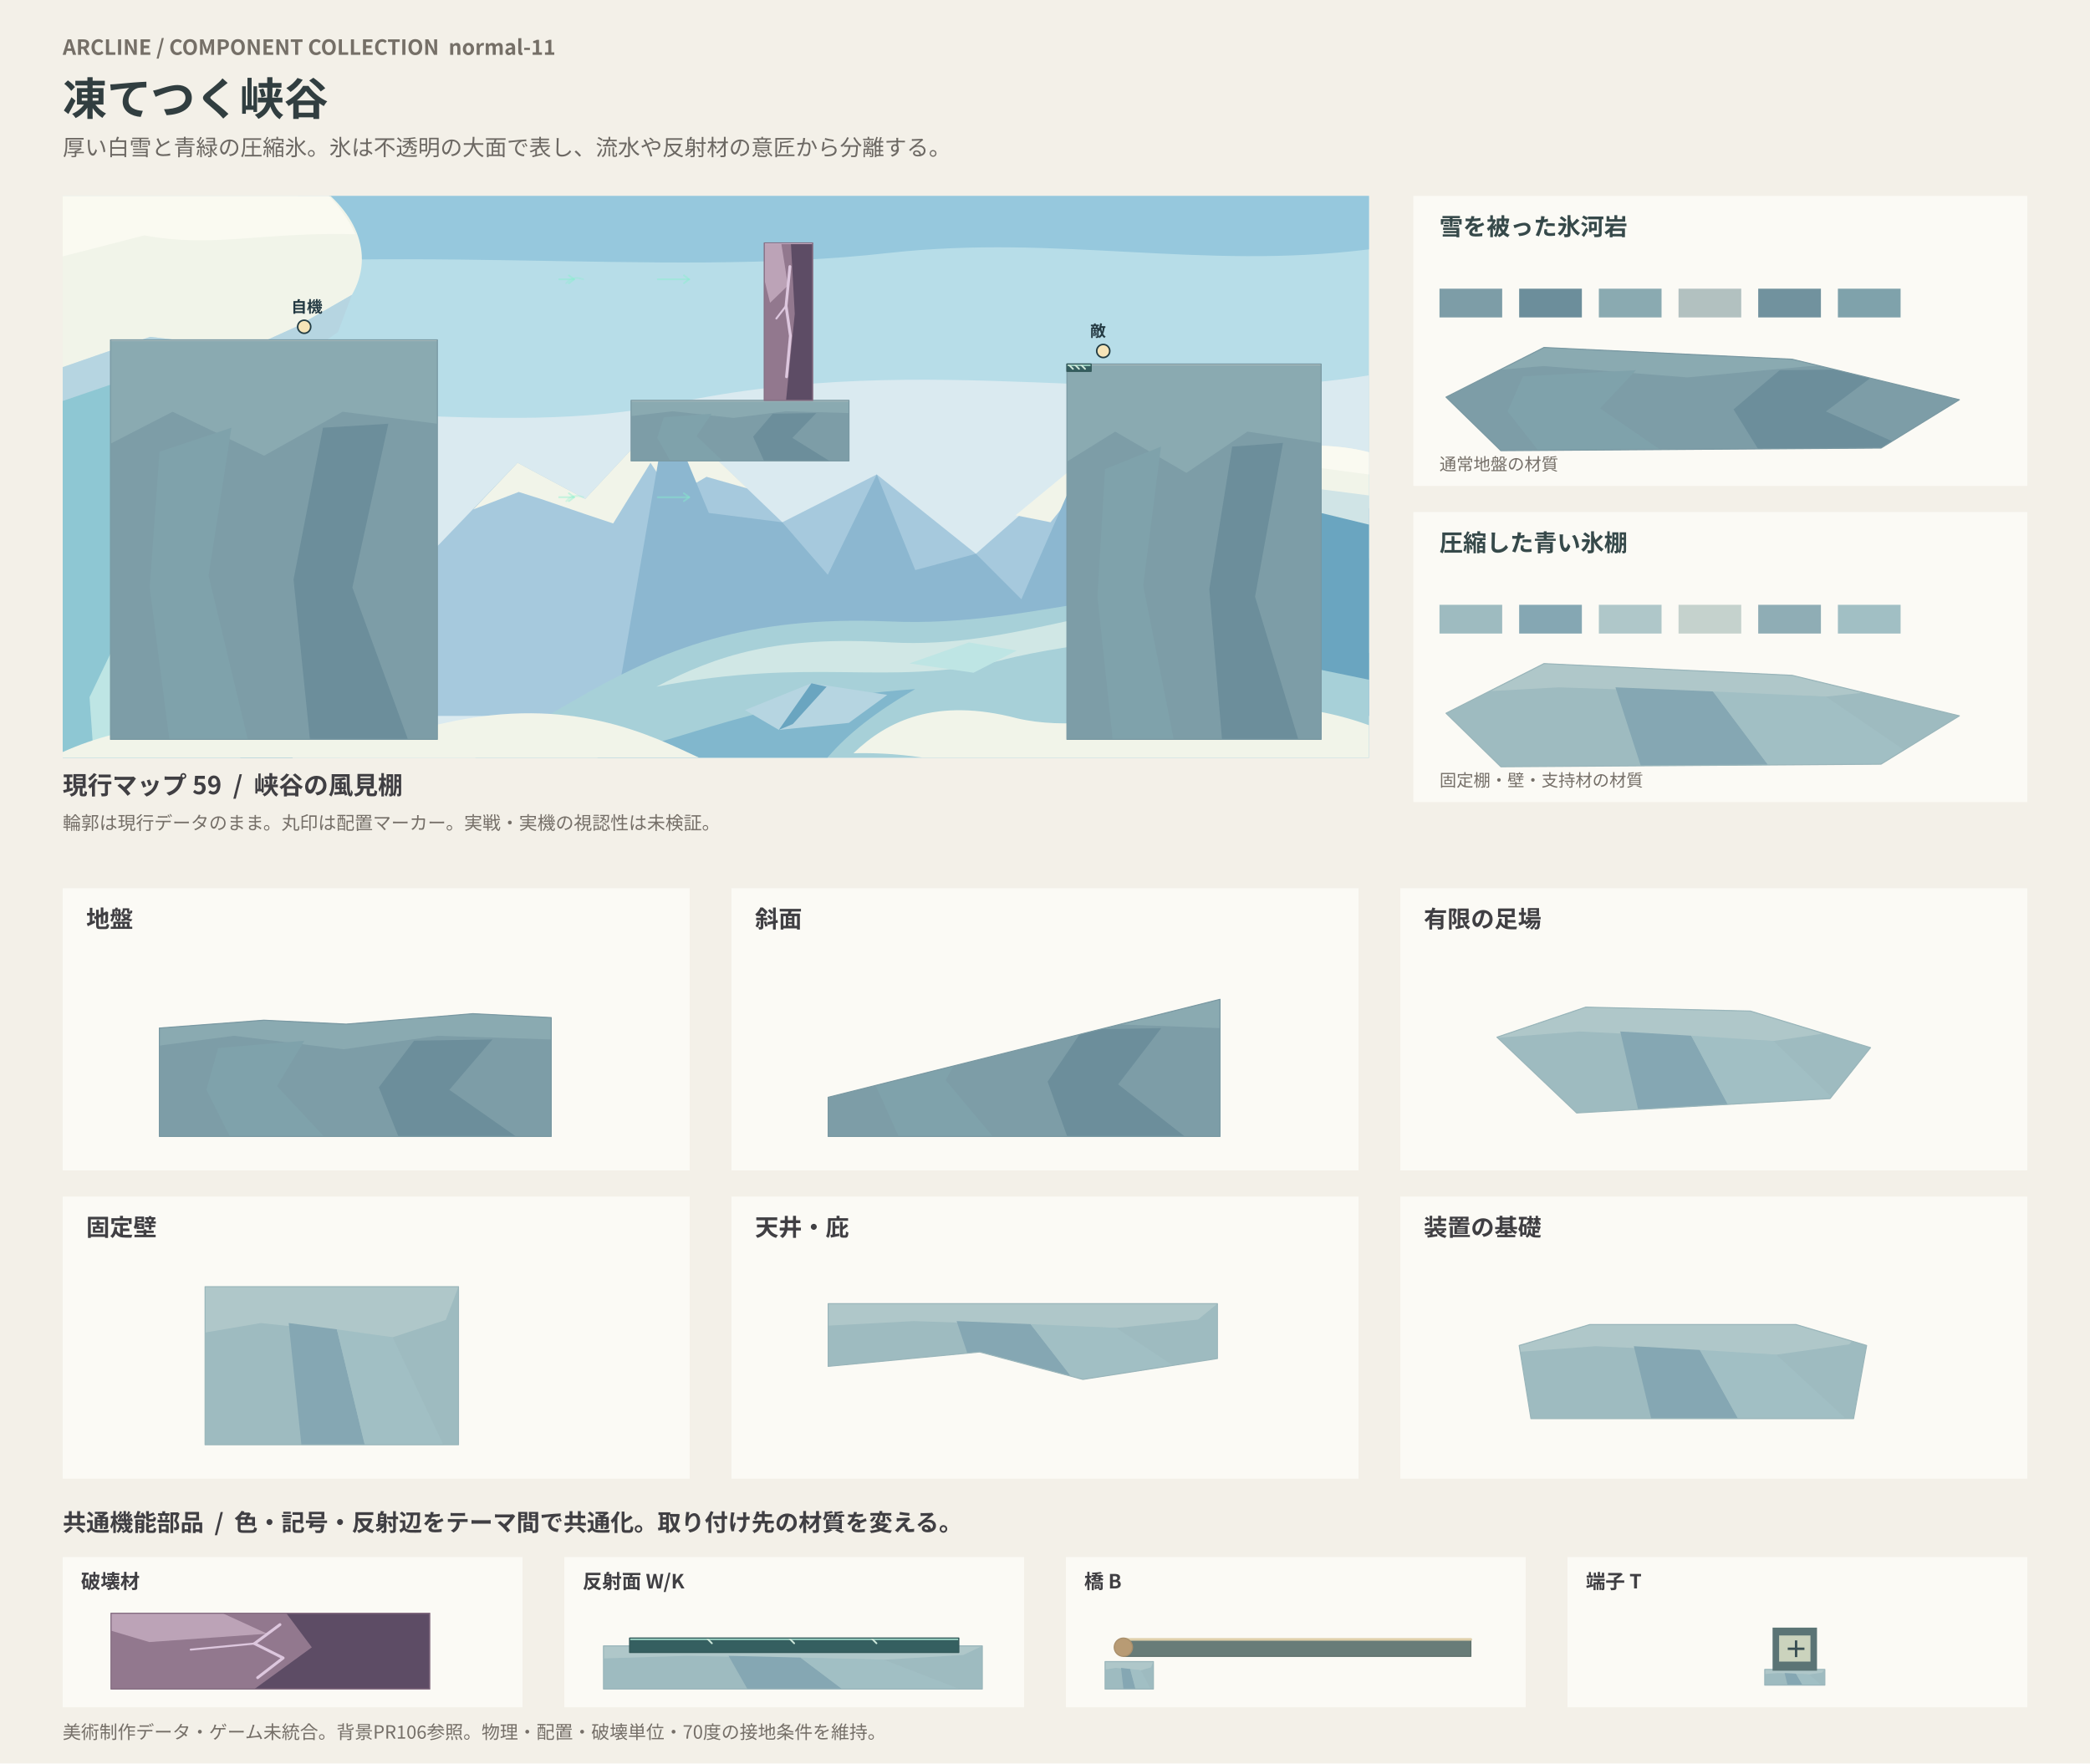
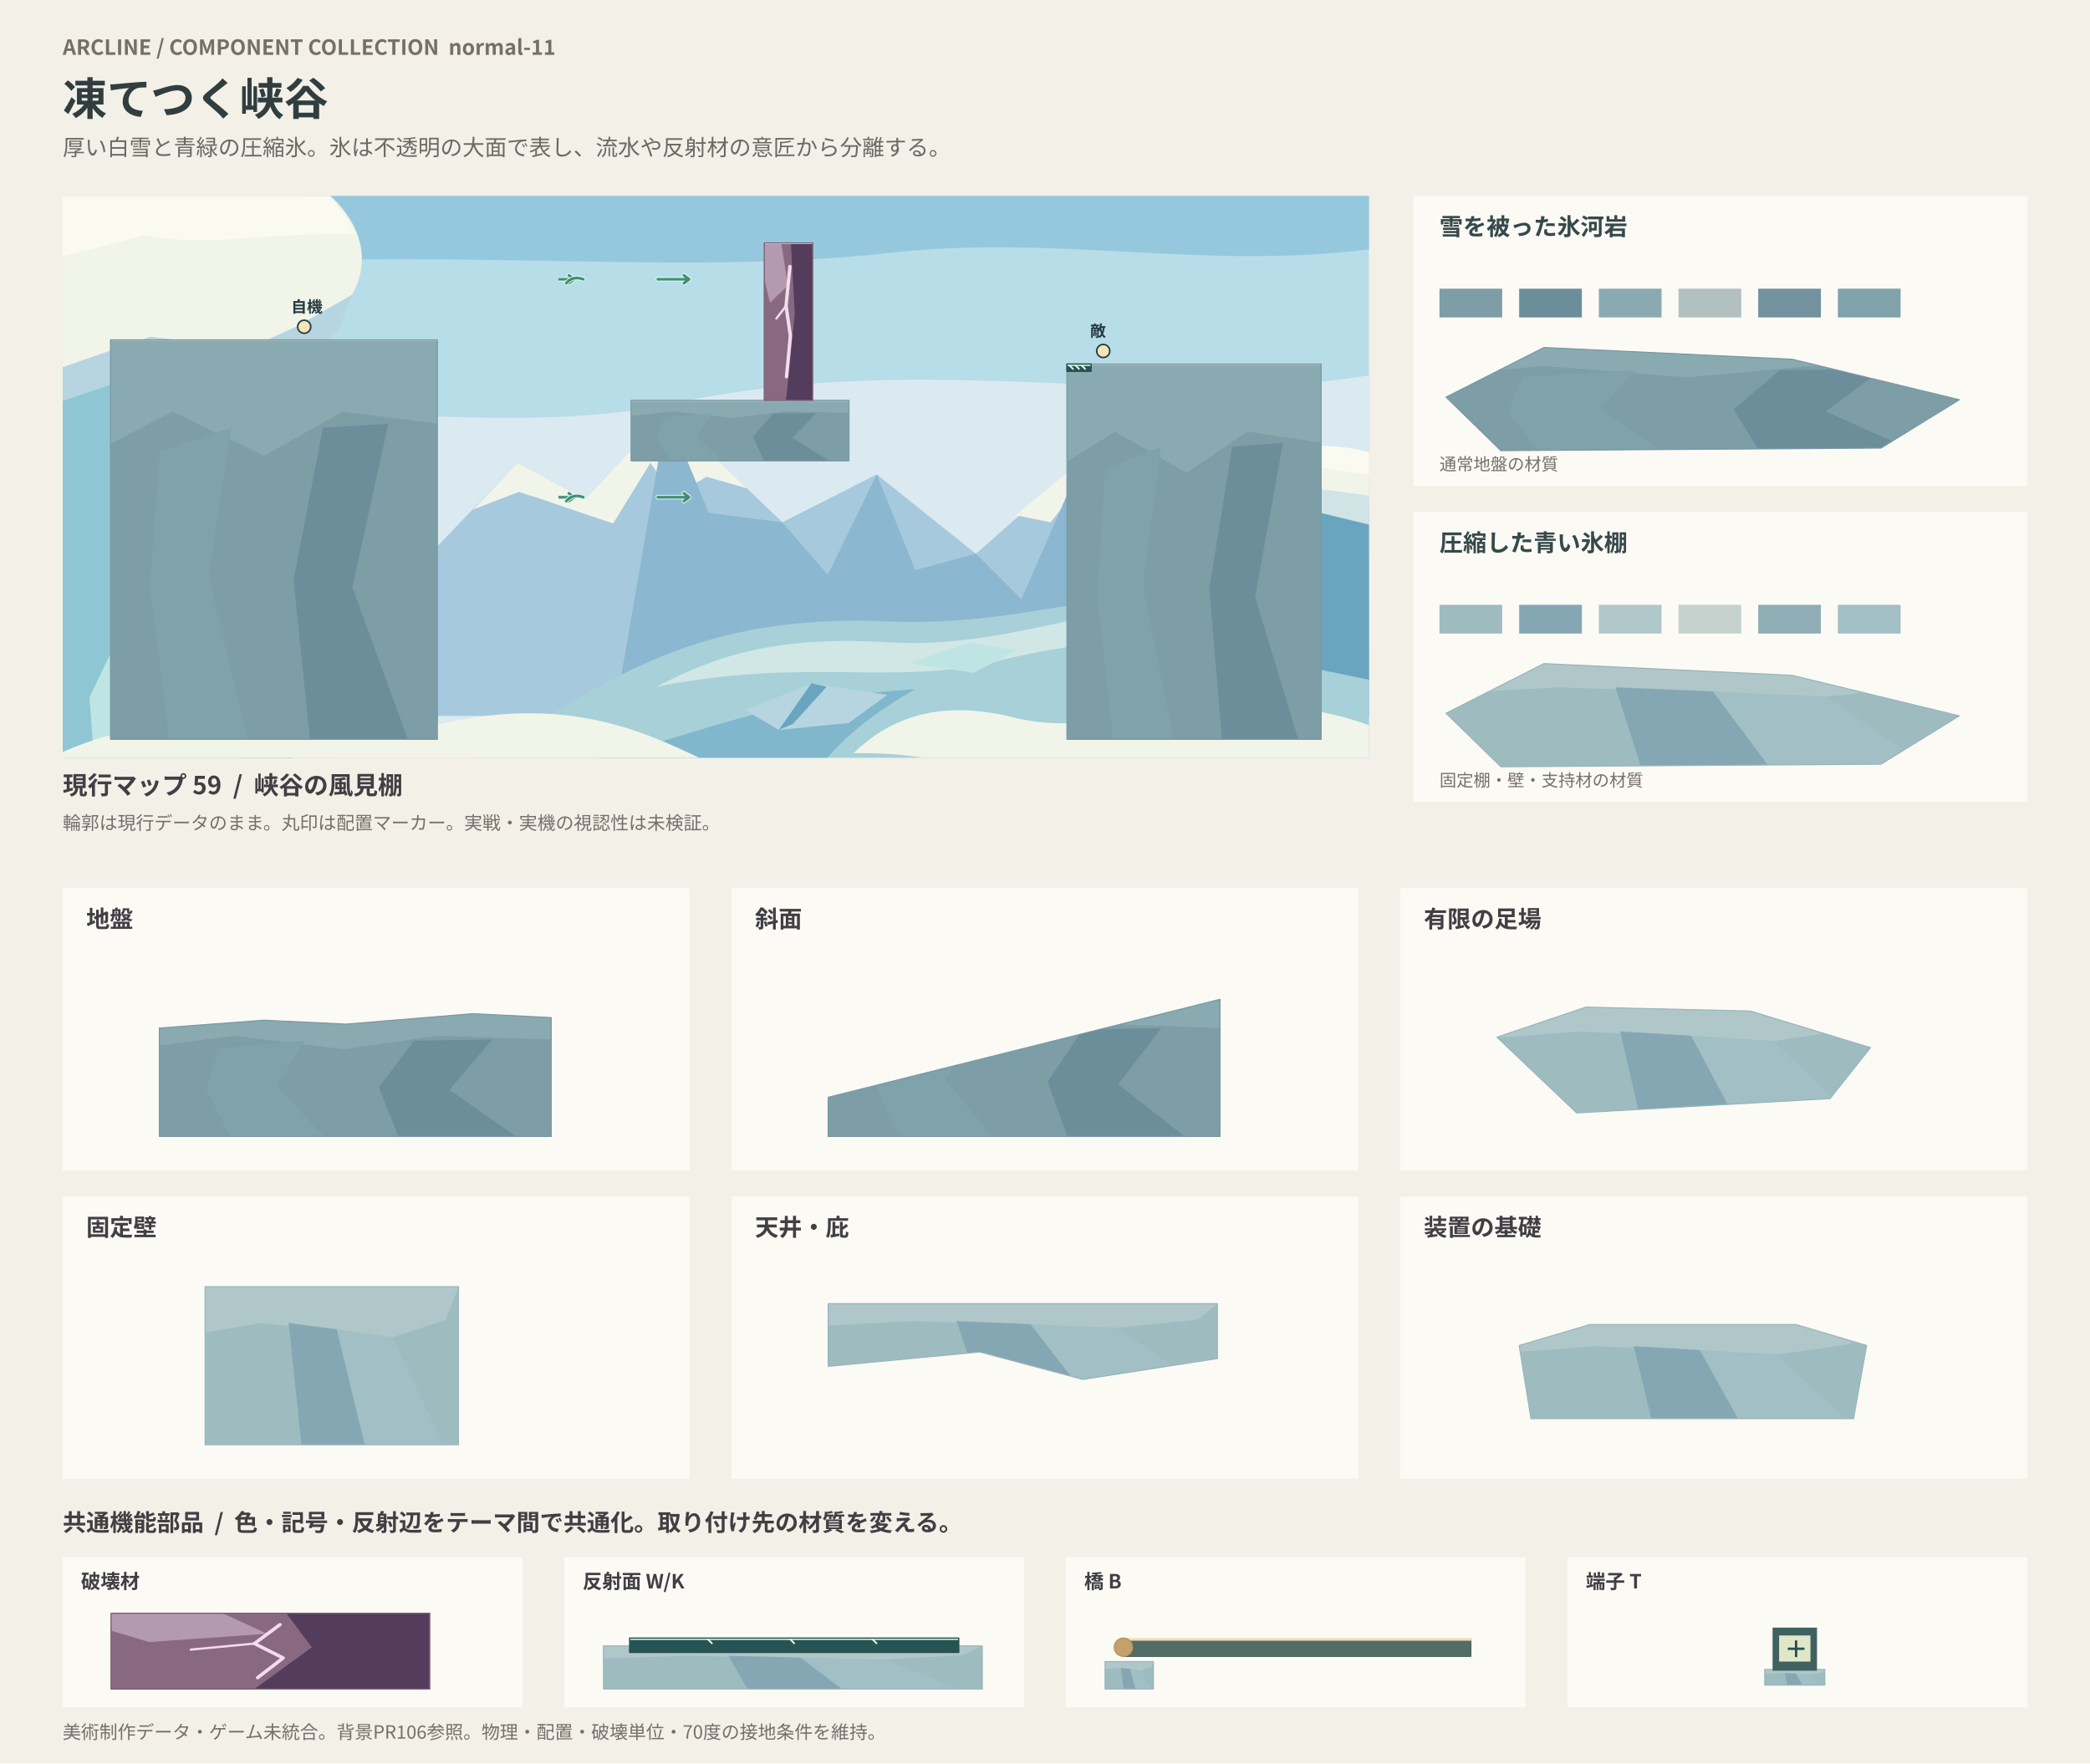
<svg xmlns="http://www.w3.org/2000/svg" width="1600" height="1350" viewBox="0 0 1600 1350">
  <defs>
    <clipPath id="normal_11_clip_1">
      <path d="M0 0 L1000 0 L1000 430 L0 430 Z" />
    </clipPath>
    <clipPath id="normal_11_clip_2">
      <path d="M0 230 L270 230 L270 560 L0 560 Z" />
    </clipPath>
    <clipPath id="normal_11_clip_3">
      <path d="M790 250 L1000 250 L1000 560 L790 560 Z" />
    </clipPath>
    <clipPath id="normal_11_clip_4">
      <path d="M430 280 L610 280 L610 330 L430 330 Z" />
    </clipPath>
    <clipPath id="normal_11_clip_5">
      <path d="M540 150 L580 150 L580 280 L540 280 Z" />
    </clipPath>
    <clipPath id="normal_11_clip_6">
      <path d="M790 250 L810 250 L810 256 L790 256 Z" />
    </clipPath>
    <clipPath id="normal_11_clip_7">
      <path d="M370 90 L560 90 L560 450 L370 450 Z" />
    </clipPath>
    <clipPath id="normal_11_clip_8">
      <path d="M0 0 L1000 0 L1000 430 L0 430 Z" />
    </clipPath>
    <clipPath id="normal_11_clip_9">
      <path d="M1107 304 L1182 266 L1372 275 L1500 306 L1440 343 L1149 345 Z" />
    </clipPath>
    <clipPath id="normal_11_clip_10">
      <path d="M1107 546 L1182 508 L1372 517 L1500 548 L1440 585 L1149 587 Z" />
    </clipPath>
    <clipPath id="normal_11_clip_11">
      <path d="M0 70 L80 64 L143 67 L240 59 L300 62 L300 153 L0 153 Z" />
    </clipPath>
    <clipPath id="normal_11_clip_12">
      <path d="M0 123 L300 48 L300 153 L0 153 Z" />
    </clipPath>
    <clipPath id="normal_11_clip_13">
      <path d="M0 77 L68 54 L194 57 L286 85 L255 124 L61 135 Z" />
    </clipPath>
    <clipPath id="normal_11_clip_14">
      <path d="M35 32 L229 32 L229 153 L35 153 Z" />
    </clipPath>
    <clipPath id="normal_11_clip_15">
      <path d="M0 45 L298 45 L298 87 L195 103 L116 82 L0 93 Z" />
    </clipPath>
    <clipPath id="normal_11_clip_16">
      <path d="M17 77 L71 61 L229 61 L283 77 L273 133 L26 133 Z" />
    </clipPath>
    <clipPath id="normal_11_clip_17">
      <path d="M85 1235 L329 1235 L329 1293 L85 1293 Z" />
    </clipPath>
    <clipPath id="normal_11_clip_18">
      <path d="M462 1260 L752 1260 L752 1293 L462 1293 Z" />
    </clipPath>
    <clipPath id="normal_11_clip_19">
      <path d="M482 1254 L734 1254 L734 1265 L482 1265 Z" />
    </clipPath>
    <clipPath id="normal_11_clip_20">
      <path d="M846 1272 L883 1272 L883 1293 L846 1293 Z" />
    </clipPath>
    <clipPath id="normal_11_clip_21">
      <path d="M1351 1278 L1397 1278 L1397 1290 L1351 1290 Z" />
    </clipPath>
  </defs>
  <g style="white-space:pre;font-kerning:none;text-autospace:no-autospace" xml:space="preserve" font-family="Noto Sans CJK JP,Arial,sans-serif">
    <path d="M0 0 L1600 0 L1600 1350 L0 1350 Z" fill="#F3F0E8" />
    <text x="48" y="42" font-size="16" font-weight="600" fill="#756F67">ARCLINE / COMPONENT COLLECTION  normal-11</text>
    <text x="48" y="88" font-size="34" font-weight="600" fill="#313E40">凍てつく峡谷</text>
    <text x="48" y="119" font-size="17" font-weight="400" fill="#6C6863">厚い白雪と青緑の圧縮氷。氷は不透明の大面で表し、流水や反射材の意匠から分離する。</text>
    <g transform="matrix(1,0,0,1,48,150)">
      <g>
        <g clip-path="url(#normal_11_clip_8)">
          <path d="M0 0 L1000 0 L1000 430 L0 430 Z" fill="#EDEBE3" />
          <g transform="matrix(1,0,0,1,0,0)">
            <g clip-path="url(#normal_11_clip_1)">
              <g transform="matrix(0.8928571,0,0,0.8928571,0.0,-54.64286)">
                <path d="M0 0 h1120 v604 h-1120 Z" fill="#B7DDE8" />
                <path d="M0 0 H1120 V107 C976 125 854 94 709 110 C506 133 285 97 0 131 Z" fill="#96C8DD" />
                <path d="M0 261 C203 225 369 272 524 239 C744 192 930 246 1120 215 V604 H0 Z" fill="#DAEAF0" />
                <path d="M291 393 L390 290 L448 321 L518 246 L617 341 L698 300 L783 368 L874 288 L965 357 L1120 329 V507 H260 Z" fill="#A6C9DD" />
                <path d="M352 330 L390 290 L448 321 L518 246 L587 312 L552 302 L523 319 L504 290 L472 342 L448 334 L410 321 L391 315 Z" fill="#F1F4E9" />
                <path d="M817 335 L874 288 L965 357 L936 351 L907 326 L881 331 L868 315 L847 341 Z" fill="#F1F4E9" />
                <path d="M518 246 L554 333 L617 341 L656 386 L698 300 L731 382 L783 368 L822 407 L874 288 L904 383 L965 357 L1031 399 L1120 372 V507 H473 Z" fill="#8CB7D0" />
                <path d="M1120 402 C926 379 843 432 708 426 C587 421 515 449 438 494 C355 542 298 573 266 604 H1120 Z" fill="#A7D0D8" />
                <path d="M1007 410 C900 402 818 450 710 444 C612 438 561 455 509 482 C643 456 707 482 802 460 C878 440 947 445 1007 410 Z" fill="#D0E7E5" />
                <path d="M731 484 C574 495 524 537 424 548 C354 560 310 587 287 604 H622 C638 558 662 524 731 484 Z" fill="#81B7CD" />
                <path d="M585 502 L642 479 L707 489 L674 513 L614 519 Z" fill="#B6D5E1" />
                <path d="M726 462 L777 444 L818 451 L781 470 Z" fill="#BEE5E4" />
                <path d="M642 479 L655 482 L626 514 L614 519 Z" fill="#6AA5C0" />
                <path d="M0 0 H209 L195 112 L225 202 L204 283 L239 380 L211 479 L264 604 H0 Z" fill="#D0E4E6" />
                <path d="M0 222 L130 196 L204 226 L220 296 L197 365 L219 432 L188 521 L223 604 H0 Z" fill="#8EC7D3" />
                <path d="M57 217 L98 208 L109 283 L86 354 L101 425 L74 498 L88 604 H31 L23 491 L59 416 L42 351 L69 279 Z" fill="#BEE5E4" />
                <path d="M130 196 L204 226 L220 296 L197 365 L219 432 L188 521 L223 604 H165 L147 517 L170 431 L151 365 L174 289 Z" fill="#6AA5C0" />
                <path d="M1120 294 L1012 279 L959 316 L941 388 L975 443 L1120 453 Z" fill="#D0E4E6" />
                <path d="M1120 343 L1046 325 L999 351 L988 407 L1013 454 L1120 476 Z" fill="#6AA5C0" />
                <path d="M1046 325 L1060 341 L1037 390 L1051 457 L1013 454 L988 407 L999 351 Z" fill="#8EC7D3" />
                <path d="M0 53 C93 30 148 66 208 45 C252 72 268 111 248 146 L201 173 L159 192 L75 182 L0 208 Z" fill="#F1F4E9" />
                <path d="M0 53 C93 30 148 66 208 45 C229 58 243 77 251 94 C170 92 129 106 70 95 L0 113 Z" fill="#FAFAF1" />
                <path d="M0 208 L75 182 L159 192 L201 173 L248 146 L236 178 L201 202 L157 219 L82 209 L0 237 Z" fill="#B6D5E1" />
                <path d="M146 207 L162 211 L157 269 L146 285 Z" fill="#BEE5E4" />
                <path d="M193 194 L207 191 L201 238 L189 254 Z" fill="#8EC7D3" />
                <path d="M1120 281 C1080 270 1041 280 1012 268 L958 300 L948 330 L974 333 L1019 305 L1120 318 Z" fill="#F1F4E9" />
                <path d="M1120 281 C1080 270 1041 280 1012 268 L958 300 L972 305 L1014 286 L1120 300 Z" fill="#FAFAF1" />
                <path d="M0 538 C116 486 212 540 328 513 C436 489 503 523 546 543 C423 541 362 575 305 604 H0 Z" fill="#F1F4E9" />
                <path d="M0 585 C115 542 188 578 279 553 C347 534 394 553 431 555 C355 575 315 589 305 604 H0 Z" fill="#B6D5E1" />
                <path d="M1120 515 C1002 472 903 529 818 509 C749 491 707 511 678 539 C773 537 838 572 859 604 H1120 Z" fill="#F1F4E9" />
                <path d="M1120 570 C1024 530 945 570 879 550 C826 534 800 550 782 558 L859 604 H1120 Z" fill="#D0E4E6" />
              </g>
            </g>
          </g>
          <g transform="matrix(0.9268293,0,0,0.9268293,36.58537,-103.0244)">
            <g>
              <g>
                <g clip-path="url(#normal_11_clip_2)">
                  <path d="M0 230 L270 230 L270 560 L0 560 Z" fill="#7D9DA7" />
                  <path d="M0 230 L270 230 L270 299.3 L191.7 289.4 L126.9 325.7 L51.3 289.4 L0 315.8 Z" fill="#8AAAB1" />
                  <path d="M40.5 322.4 L99.9 302.6 L81.0 424.7 L113.4 560 L48.6 560 L32.4 434.6 Z" fill="#7FA2AB" />
                  <path d="M175.5 302.6 L229.5 299.3 L199.8 434.6 L245.7 560 L164.7 560 L151.2 428.0 Z" fill="#6C8E9B" />
                  <path d="M0 230 L270 230" fill="none" stroke="#B2C1C0" stroke-width="1.8" stroke-linejoin="round" stroke-linecap="round" vector-effect="non-scaling-stroke" />
                </g>
              </g>
              <path d="M0 230 L270 230 L270 560 L0 560 Z" fill="none" stroke="#7998A2" stroke-width="0.8" stroke-linejoin="round" stroke-linecap="round" vector-effect="non-scaling-stroke" />
            </g>
            <g>
              <g>
                <g clip-path="url(#normal_11_clip_3)">
                  <path d="M790 250 L1000 250 L1000 560 L790 560 Z" fill="#7D9DA7" />
                  <path d="M790 250 L1000 250 L1000 315.1 L939.1 305.8 L888.7 339.9 L829.9 305.8 L790 330.6 Z" fill="#8AAAB1" />
                  <path d="M821.5 336.8 L867.7 318.2 L853.0 432.9 L878.2 560 L827.8 560 L815.2 442.2 Z" fill="#7FA2AB" />
                  <path d="M926.5 318.2 L968.5 315.1 L945.4 442.2 L981.1 560 L918.1 560 L907.6 436.0 Z" fill="#6C8E9B" />
                  <path d="M790 250 L1000 250" fill="none" stroke="#B2C1C0" stroke-width="1.8" stroke-linejoin="round" stroke-linecap="round" vector-effect="non-scaling-stroke" />
                </g>
              </g>
              <path d="M790 250 L1000 250 L1000 560 L790 560 Z" fill="none" stroke="#7998A2" stroke-width="0.8" stroke-linejoin="round" stroke-linecap="round" vector-effect="non-scaling-stroke" />
            </g>
            <g>
              <g>
                <g clip-path="url(#normal_11_clip_4)">
                  <path d="M430 280 L610 280 L610 330 L430 330 Z" fill="#7D9DA7" />
                  <path d="M430 280 L610 280 L610 290.5 L557.8 289.0 L514.6 294.5 L464.2 289.0 L430 293.0 Z" fill="#8AAAB1" />
                  <path d="M457.0 294.0 L496.6 291.0 L484.0 309.5 L505.6 330 L462.4 330 L451.6 311.0 Z" fill="#7FA2AB" />
                  <path d="M547.0 291.0 L583.0 290.5 L563.2 311.0 L593.8 330 L539.8 330 L530.8 310.0 Z" fill="#6C8E9B" />
                  <path d="M430 280 L610 280" fill="none" stroke="#B2C1C0" stroke-width="1.8" stroke-linejoin="round" stroke-linecap="round" vector-effect="non-scaling-stroke" />
                </g>
              </g>
              <path d="M430 280 L610 280 L610 330 L430 330 Z" fill="none" stroke="#7998A2" stroke-width="0.8" stroke-linejoin="round" stroke-linecap="round" vector-effect="non-scaling-stroke" />
            </g>
            <g>
              <g>
                <g clip-path="url(#normal_11_clip_5)">
-                   <path d="M540 150 L580 150 L580 280 L540 280 Z" fill="#92788E" />
-                   <path d="M562.0 150 L580 150 L580 280 L558.0 280 L565.2 208.5 Z" fill="#5D4C65" />
-                   <path d="M540 150 L554.0 150 L559.6 185.1 L544.8 199.4 L540 179.9 Z" fill="#BCA3B7" />
-                   <path d="M561.2 169.5 L558.0 202.0 L561.6 226.7 L558.4 260.5" fill="none" stroke="#DDC7DE" stroke-width="2.2" stroke-linejoin="round" stroke-linecap="round" vector-effect="non-scaling-stroke" />
-                   <path d="M558.0 202.0 L550.0 212.4" fill="none" stroke="#DDC7DE" stroke-width="1.5" stroke-linejoin="round" stroke-linecap="round" vector-effect="non-scaling-stroke" />
-                   <path d="M540 150 L580 150" fill="none" stroke="#DDC7DE" stroke-width="1.8" stroke-linejoin="round" stroke-linecap="round" vector-effect="non-scaling-stroke" />
-                 </g>
-               </g>
-               <path d="M540 150 L580 150 L580 280 L540 280 Z" fill="none" stroke="#866E83" stroke-width="0.9" stroke-linejoin="round" stroke-linecap="round" vector-effect="non-scaling-stroke" />
+                   <path d="M540 150 L580 150 L580 280 L540 280 Z" fill="#886981" />
+                   <path d="M562.0 150 L580 150 L580 280 L558.0 280 L565.2 208.5 Z" fill="#543C5C" />
+                   <path d="M540 150 L554.0 150 L559.6 185.1 L544.8 199.4 L540 179.9 Z" fill="#B49AAE" />
+                   <path d="M561.2 169.5 L558.0 202.0 L561.6 226.7 L558.4 260.5" fill="none" stroke="#F3DCEB" stroke-width="2.6" stroke-linejoin="round" stroke-linecap="round" vector-effect="non-scaling-stroke" />
+                   <path d="M558.0 202.0 L550.0 212.4" fill="none" stroke="#F3DCEB" stroke-width="1.7" stroke-linejoin="round" stroke-linecap="round" vector-effect="non-scaling-stroke" />
+                   <path d="M540 150 L580 150" fill="none" stroke="#F3DCEB" stroke-width="1.8" stroke-linejoin="round" stroke-linecap="round" vector-effect="non-scaling-stroke" />
+                 </g>
+               </g>
+               <path d="M540 150 L580 150 L580 280 L540 280 Z" fill="none" stroke="#7D6177" stroke-width="0.9" stroke-linejoin="round" stroke-linecap="round" vector-effect="non-scaling-stroke" />
            </g>
            <g>
              <g>
                <g clip-path="url(#normal_11_clip_6)">
-                   <path d="M790 250 L810 250 L810 256 L790 256 Z" fill="#355F60" />
-                   <path d="M790 250 L810 250" fill="none" stroke="#A5DDCD" stroke-width="3" stroke-linejoin="round" stroke-linecap="round" vector-effect="non-scaling-stroke" />
-                   <path d="M791.0 250.0 L795.0 254.0" fill="none" stroke="#CDE7DA" stroke-width="1.3" stroke-linejoin="round" stroke-linecap="round" vector-effect="non-scaling-stroke" />
-                   <path d="M796.0 250.0 L800.0 254.0" fill="none" stroke="#CDE7DA" stroke-width="1.3" stroke-linejoin="round" stroke-linecap="round" vector-effect="non-scaling-stroke" />
-                   <path d="M801.0 250.0 L805.0 254.0" fill="none" stroke="#CDE7DA" stroke-width="1.3" stroke-linejoin="round" stroke-linecap="round" vector-effect="non-scaling-stroke" />
-                 </g>
-               </g>
-               <path d="M790 250 L810 250 L810 256 L790 256 Z" fill="none" stroke="#315758" stroke-width="0.9" stroke-linejoin="round" stroke-linecap="round" vector-effect="non-scaling-stroke" />
+                   <path d="M790 250 L810 250 L810 256 L790 256 Z" fill="#285353" />
+                   <path d="M790 250 L810 250" fill="none" stroke="#C0F0DA" stroke-width="3" stroke-linejoin="round" stroke-linecap="round" vector-effect="non-scaling-stroke" />
+                   <path d="M791.0 250.0 L795.0 254.0" fill="none" stroke="#E4FAEA" stroke-width="1.3" stroke-linejoin="round" stroke-linecap="round" vector-effect="non-scaling-stroke" />
+                   <path d="M796.0 250.0 L800.0 254.0" fill="none" stroke="#E4FAEA" stroke-width="1.3" stroke-linejoin="round" stroke-linecap="round" vector-effect="non-scaling-stroke" />
+                   <path d="M801.0 250.0 L805.0 254.0" fill="none" stroke="#E4FAEA" stroke-width="1.3" stroke-linejoin="round" stroke-linecap="round" vector-effect="non-scaling-stroke" />
+                 </g>
+               </g>
+               <path d="M790 250 L810 250 L810 256 L790 256 Z" fill="none" stroke="#254C4C" stroke-width="0.9" stroke-linejoin="round" stroke-linecap="round" vector-effect="non-scaling-stroke" />
            </g>
            <g>
              <g>
                <g clip-path="url(#normal_11_clip_7)">
-                   <path d="M357.053 180.0 L382.947 180.0" fill="none" opacity="0.4" stroke="#83F1CB" stroke-width="1.4" stroke-linejoin="round" stroke-linecap="round" vector-effect="non-scaling-stroke" />
-                   <path d="M378.632 183.237 L382.947 180.0 L378.632 176.763" fill="none" opacity="0.4" stroke="#83F1CB" stroke-width="1.4" stroke-linejoin="round" stroke-linecap="round" vector-effect="non-scaling-stroke" />
-                   <path d="M452.053 180.0 L477.947 180.0" fill="none" opacity="0.4" stroke="#83F1CB" stroke-width="1.4" stroke-linejoin="round" stroke-linecap="round" vector-effect="non-scaling-stroke" />
-                   <path d="M473.632 183.237 L477.947 180.0 L473.632 176.763" fill="none" opacity="0.4" stroke="#83F1CB" stroke-width="1.4" stroke-linejoin="round" stroke-linecap="round" vector-effect="non-scaling-stroke" />
-                   <path d="M357.053 360.0 L382.947 360.0" fill="none" opacity="0.4" stroke="#83F1CB" stroke-width="1.4" stroke-linejoin="round" stroke-linecap="round" vector-effect="non-scaling-stroke" />
-                   <path d="M378.632 363.237 L382.947 360.0 L378.632 356.763" fill="none" opacity="0.4" stroke="#83F1CB" stroke-width="1.4" stroke-linejoin="round" stroke-linecap="round" vector-effect="non-scaling-stroke" />
-                   <path d="M452.053 360.0 L477.947 360.0" fill="none" opacity="0.4" stroke="#83F1CB" stroke-width="1.4" stroke-linejoin="round" stroke-linecap="round" vector-effect="non-scaling-stroke" />
-                   <path d="M473.632 363.237 L477.947 360.0 L473.632 356.763" fill="none" opacity="0.4" stroke="#83F1CB" stroke-width="1.4" stroke-linejoin="round" stroke-linecap="round" vector-effect="non-scaling-stroke" />
-                   <path d="M376.474 183.237 Q381.868 176.763 390.5 180.0" fill="none" opacity="0.28" stroke="#83F1CB" stroke-width="1.4" stroke-linejoin="round" stroke-linecap="round" vector-effect="non-scaling-stroke" />
-                   <path d="M376.474 363.237 Q381.868 356.763 390.5 360.0" fill="none" opacity="0.28" stroke="#83F1CB" stroke-width="1.4" stroke-linejoin="round" stroke-linecap="round" vector-effect="non-scaling-stroke" />
+                   <path d="M357.053 180.0 L382.947 180.0 M378.632 183.237 L382.947 180.0 L378.632 176.763" fill="none" opacity="0.85" stroke="#DDF6E8" stroke-width="3.6" stroke-linejoin="round" stroke-linecap="round" vector-effect="non-scaling-stroke" />
+                   <path d="M357.053 180.0 L382.947 180.0 M378.632 183.237 L382.947 180.0 L378.632 176.763" fill="none" opacity="0.85" stroke="#247C63" stroke-width="2" stroke-linejoin="round" stroke-linecap="round" vector-effect="non-scaling-stroke" />
+                   <path d="M452.053 180.0 L477.947 180.0 M473.632 183.237 L477.947 180.0 L473.632 176.763" fill="none" opacity="0.85" stroke="#DDF6E8" stroke-width="3.6" stroke-linejoin="round" stroke-linecap="round" vector-effect="non-scaling-stroke" />
+                   <path d="M452.053 180.0 L477.947 180.0 M473.632 183.237 L477.947 180.0 L473.632 176.763" fill="none" opacity="0.85" stroke="#247C63" stroke-width="2" stroke-linejoin="round" stroke-linecap="round" vector-effect="non-scaling-stroke" />
+                   <path d="M357.053 360.0 L382.947 360.0 M378.632 363.237 L382.947 360.0 L378.632 356.763" fill="none" opacity="0.85" stroke="#DDF6E8" stroke-width="3.6" stroke-linejoin="round" stroke-linecap="round" vector-effect="non-scaling-stroke" />
+                   <path d="M357.053 360.0 L382.947 360.0 M378.632 363.237 L382.947 360.0 L378.632 356.763" fill="none" opacity="0.85" stroke="#247C63" stroke-width="2" stroke-linejoin="round" stroke-linecap="round" vector-effect="non-scaling-stroke" />
+                   <path d="M452.053 360.0 L477.947 360.0 M473.632 363.237 L477.947 360.0 L473.632 356.763" fill="none" opacity="0.85" stroke="#DDF6E8" stroke-width="3.6" stroke-linejoin="round" stroke-linecap="round" vector-effect="non-scaling-stroke" />
+                   <path d="M452.053 360.0 L477.947 360.0 M473.632 363.237 L477.947 360.0 L473.632 356.763" fill="none" opacity="0.85" stroke="#247C63" stroke-width="2" stroke-linejoin="round" stroke-linecap="round" vector-effect="non-scaling-stroke" />
+                   <path d="M376.474 183.237 Q381.868 176.763 390.5 180.0" fill="none" opacity="0.85" stroke="#DDF6E8" stroke-width="3.6" stroke-linejoin="round" stroke-linecap="round" vector-effect="non-scaling-stroke" />
+                   <path d="M376.474 183.237 Q381.868 176.763 390.5 180.0" fill="none" opacity="0.85" stroke="#247C63" stroke-width="2" stroke-linejoin="round" stroke-linecap="round" vector-effect="non-scaling-stroke" />
+                   <path d="M376.474 363.237 Q381.868 356.763 390.5 360.0" fill="none" opacity="0.85" stroke="#DDF6E8" stroke-width="3.6" stroke-linejoin="round" stroke-linecap="round" vector-effect="non-scaling-stroke" />
+                   <path d="M376.474 363.237 Q381.868 356.763 390.5 360.0" fill="none" opacity="0.85" stroke="#247C63" stroke-width="2" stroke-linejoin="round" stroke-linecap="round" vector-effect="non-scaling-stroke" />
                </g>
              </g>
            </g>
            <ellipse cx="160" cy="219.211" rx="5.395" ry="5.395" fill="#F5E4B8" stroke="#233D44" stroke-width="1.3" stroke-linejoin="round" stroke-linecap="round" />
            <text x="149.211" y="207.342" font-size="12.947" font-weight="600" fill="#243A43">自機</text>
            <ellipse cx="820" cy="239.211" rx="5.395" ry="5.395" fill="#F5E4B8" stroke="#233D44" stroke-width="1.3" stroke-linejoin="round" stroke-linecap="round" />
            <text x="809.211" y="227.342" font-size="12.947" font-weight="600" fill="#243A43">敵</text>
          </g>
        </g>
      </g>
    </g>
    <text x="48" y="608" font-size="19" font-weight="600" fill="#403F43">現行マップ 59  /  峡谷の風見棚</text>
    <text x="48" y="635" font-size="14" font-weight="400" fill="#756F68">輪郭は現行データのまま。丸印は配置マーカー。実戦・実機の視認性は未検証。</text>
    <path d="M1082 150 L1552 150 L1552 372 L1082 372 Z" fill="#FBFAF5" />
    <text x="1102" y="180.0" font-size="18" font-weight="600" fill="#36494A">雪を被った氷河岩</text>
    <path d="M1102 221 L1150 221 L1150 243 L1102 243 Z" fill="#7D9DA7" />
    <path d="M1163 221 L1211 221 L1211 243 L1163 243 Z" fill="#6C8E9B" />
    <path d="M1224 221 L1272 221 L1272 243 L1224 243 Z" fill="#8AAAB1" />
    <path d="M1285 221 L1333 221 L1333 243 L1285 243 Z" fill="#B2C1C0" />
    <path d="M1346 221 L1394 221 L1394 243 L1346 243 Z" fill="#71929E" />
    <path d="M1407 221 L1455 221 L1455 243 L1407 243 Z" fill="#7FA2AB" />
    <g>
      <g>
        <g clip-path="url(#normal_11_clip_9)">
          <path d="M1107 304 L1182 266 L1372 275 L1500 306 L1440 343 L1149 345 Z" fill="#7D9DA7" />
          <path d="M1107 266 L1500 266 L1500 282.59 L1386.03 280.22 L1291.71 288.91 L1181.67 280.22 L1107 286.54 Z" fill="#8AAAB1" />
          <path d="M1165.95 288.12 L1252.41 283.38 L1224.9 312.61 L1272.06 345 L1177.74 345 L1154.16 314.98 Z" fill="#7FA2AB" />
          <path d="M1362.45 283.38 L1441.05 282.59 L1397.82 314.98 L1464.63 345 L1346.73 345 L1327.08 313.4 Z" fill="#6C8E9B" />
        </g>
      </g>
      <path d="M1107 304 L1182 266 L1372 275 L1500 306 L1440 343 L1149 345 Z" fill="none" stroke="#7998A2" stroke-width="0.8" stroke-linejoin="round" stroke-linecap="round" />
    </g>
    <text x="1102" y="360" font-size="13" font-weight="400" fill="#756F68">通常地盤の材質</text>
    <path d="M1082 392 L1552 392 L1552 614 L1082 614 Z" fill="#FBFAF5" />
    <text x="1102" y="422.0" font-size="18" font-weight="600" fill="#36494A">圧縮した青い氷棚</text>
    <path d="M1102 463 L1150 463 L1150 485 L1102 485 Z" fill="#9EBBC0" />
    <path d="M1163 463 L1211 463 L1211 485 L1163 485 Z" fill="#85A7B3" />
    <path d="M1224 463 L1272 463 L1272 485 L1224 485 Z" fill="#AFC7C9" />
    <path d="M1285 463 L1333 463 L1333 485 L1285 485 Z" fill="#C5D2CD" />
    <path d="M1346 463 L1394 463 L1394 485 L1346 485 Z" fill="#8FADB5" />
    <path d="M1407 463 L1455 463 L1455 485 L1407 485 Z" fill="#A1BFC4" />
    <g>
      <g>
        <g clip-path="url(#normal_11_clip_10)">
          <path d="M1107 546 L1182 508 L1372 517 L1500 548 L1440 585 L1149 587 Z" fill="#9EBBC0" />
          <path d="M1107 508 L1500 508 L1480.35 524.59 L1397.82 533.28 L1193.46 526.17 L1107 530.91 Z" fill="#AFC7C9" />
          <path d="M1236.69 526.17 L1311.36 529.33 L1354.59 587 L1256.34 587 Z" fill="#85A7B3" />
          <path d="M1311.36 529.33 L1397.82 533.28 L1476.42 587 L1354.59 587 Z" fill="#A1BFC4" />
        </g>
      </g>
      <path d="M1107 546 L1182 508 L1372 517 L1500 548 L1440 585 L1149 587 Z" fill="none" stroke="#99B5BA" stroke-width="0.8" stroke-linejoin="round" stroke-linecap="round" />
    </g>
    <text x="1102" y="602" font-size="13" font-weight="400" fill="#756F68">固定棚・壁・支持材の材質</text>
    <path d="M48 680 L528 680 L528 896 L48 896 Z" fill="#FBFAF5" />
    <text x="66" y="710" font-size="18" font-weight="600" fill="#403F43">地盤</text>
    <g transform="matrix(1,0,0,1,122,717)">
      <g>
        <g>
          <g clip-path="url(#normal_11_clip_11)">
            <path d="M0 70 L80 64 L143 67 L240 59 L300 62 L300 153 L0 153 Z" fill="#7D9DA7" />
            <path d="M0 59 L300 59 L300 78.74 L213.0 75.92 L141.0 86.26 L57.0 75.92 L0 83.44 Z" fill="#8AAAB1" />
            <path d="M45.0 85.32 L111.0 79.68 L90.0 114.46 L126.0 153 L54.0 153 L36.0 117.28 Z" fill="#7FA2AB" />
            <path d="M195.0 79.68 L255.0 78.74 L222.0 117.28 L273.0 153 L183.0 153 L168 115.4 Z" fill="#6C8E9B" />
          </g>
        </g>
        <path d="M0 70 L80 64 L143 67 L240 59 L300 62 L300 153 L0 153 Z" fill="none" stroke="#7998A2" stroke-width="0.8" stroke-linejoin="round" stroke-linecap="round" />
      </g>
    </g>
    <path d="M560 680 L1040 680 L1040 896 L560 896 Z" fill="#FBFAF5" />
    <text x="578" y="710" font-size="18" font-weight="600" fill="#403F43">斜面</text>
    <g transform="matrix(1,0,0,1,634,717)">
      <g>
        <g>
          <g clip-path="url(#normal_11_clip_12)">
            <path d="M0 123 L300 48 L300 153 L0 153 Z" fill="#7D9DA7" />
            <path d="M0 48 L300 48 L300 70.05 L213.0 66.9 L141.0 78.45 L57.0 66.9 L0 75.3 Z" fill="#8AAAB1" />
            <path d="M45.0 77.4 L111.0 71.1 L90.0 109.95 L126.0 153 L54.0 153 L36.0 113.1 Z" fill="#7FA2AB" />
            <path d="M195.0 71.1 L255.0 70.05 L222.0 113.1 L273.0 153 L183.0 153 L168 111.0 Z" fill="#6C8E9B" />
          </g>
        </g>
        <path d="M0 123 L300 48 L300 153 L0 153 Z" fill="none" stroke="#7998A2" stroke-width="0.8" stroke-linejoin="round" stroke-linecap="round" />
      </g>
    </g>
    <path d="M1072 680 L1552 680 L1552 896 L1072 896 Z" fill="#FBFAF5" />
    <text x="1090" y="710" font-size="18" font-weight="600" fill="#403F43">有限の足場</text>
    <g transform="matrix(1,0,0,1,1146,717)">
      <g>
        <g>
          <g clip-path="url(#normal_11_clip_13)">
            <path d="M0 77 L68 54 L194 57 L286 85 L255 124 L61 135 Z" fill="#9EBBC0" />
            <path d="M0 54 L286 54 L271.7 71.01 L211.64 79.92 L62.92 72.63 L0 77.49 Z" fill="#AFC7C9" />
            <path d="M94.38 72.63 L148.72 75.87 L180.18 135 L108.68 135 Z" fill="#85A7B3" />
            <path d="M148.72 75.87 L211.64 79.92 L268.84 135 L180.18 135 Z" fill="#A1BFC4" />
          </g>
        </g>
        <path d="M0 77 L68 54 L194 57 L286 85 L255 124 L61 135 Z" fill="none" stroke="#99B5BA" stroke-width="0.8" stroke-linejoin="round" stroke-linecap="round" />
      </g>
    </g>
    <path d="M48 916 L528 916 L528 1132 L48 1132 Z" fill="#FBFAF5" />
    <text x="66" y="946" font-size="18" font-weight="600" fill="#403F43">固定壁</text>
    <g transform="matrix(1,0,0,1,122,953)">
      <g>
        <g>
          <g clip-path="url(#normal_11_clip_14)">
            <path d="M35 32 L229 32 L229 153 L35 153 Z" fill="#9EBBC0" />
            <path d="M35 32 L229 32 L219.3 57.41 L178.56 70.72 L77.68 59.83 L35 67.09 Z" fill="#AFC7C9" />
            <path d="M99.02 59.83 L135.88 64.67 L157.22 153 L108.72 153 Z" fill="#85A7B3" />
            <path d="M135.88 64.67 L178.56 70.72 L217.36 153 L157.22 153 Z" fill="#A1BFC4" />
          </g>
        </g>
        <path d="M35 32 L229 32 L229 153 L35 153 Z" fill="none" stroke="#99B5BA" stroke-width="0.8" stroke-linejoin="round" stroke-linecap="round" />
      </g>
    </g>
    <path d="M560 916 L1040 916 L1040 1132 L560 1132 Z" fill="#FBFAF5" />
    <text x="578" y="946" font-size="18" font-weight="600" fill="#403F43">天井・庇</text>
    <g transform="matrix(1,0,0,1,634,953)">
      <g>
        <g>
          <g clip-path="url(#normal_11_clip_15)">
            <path d="M0 45 L298 45 L298 87 L195 103 L116 82 L0 93 Z" fill="#9EBBC0" />
            <path d="M0 45 L298 45 L283.1 57.18 L220.52 63.56 L65.56 58.34 L0 61.82 Z" fill="#AFC7C9" />
            <path d="M98.34 58.34 L154.96 60.66 L187.74 103 L113.24 103 Z" fill="#85A7B3" />
            <path d="M154.96 60.66 L220.52 63.56 L280.12 103 L187.74 103 Z" fill="#A1BFC4" />
          </g>
        </g>
        <path d="M0 45 L298 45 L298 87 L195 103 L116 82 L0 93 Z" fill="none" stroke="#99B5BA" stroke-width="0.8" stroke-linejoin="round" stroke-linecap="round" />
      </g>
    </g>
    <path d="M1072 916 L1552 916 L1552 1132 L1072 1132 Z" fill="#FBFAF5" />
    <text x="1090" y="946" font-size="18" font-weight="600" fill="#403F43">装置の基礎</text>
    <g transform="matrix(1,0,0,1,1146,953)">
      <g>
        <g>
          <g clip-path="url(#normal_11_clip_16)">
            <path d="M17 77 L71 61 L229 61 L283 77 L273 133 L26 133 Z" fill="#9EBBC0" />
            <path d="M17 61 L283 61 L269.7 76.12 L213.84 84.04 L75.52 77.56 L17 81.88 Z" fill="#AFC7C9" />
            <path d="M104.78 77.56 L155.32 80.44 L184.58 133 L118.08 133 Z" fill="#85A7B3" />
            <path d="M155.32 80.44 L213.84 84.04 L267.04 133 L184.58 133 Z" fill="#A1BFC4" />
          </g>
        </g>
        <path d="M17 77 L71 61 L229 61 L283 77 L273 133 L26 133 Z" fill="none" stroke="#99B5BA" stroke-width="0.8" stroke-linejoin="round" stroke-linecap="round" />
      </g>
    </g>
    <text x="48" y="1172" font-size="18" font-weight="600" fill="#403F43">共通機能部品  /  色・記号・反射辺をテーマ間で共通化。取り付け先の材質を変える。</text>
    <path d="M48 1192 L400 1192 L400 1307 L48 1307 Z" fill="#FBFAF5" />
    <text x="62" y="1216" font-size="15" font-weight="600" fill="#403F43">破壊材</text>
    <g>
      <g>
        <g clip-path="url(#normal_11_clip_17)">
-           <path d="M85 1235 L329 1235 L329 1293 L85 1293 Z" fill="#92788E" />
-           <path d="M219.2 1235 L329 1235 L329 1293 L194.8 1293 L238.72 1261.1 Z" fill="#5D4C65" />
-           <path d="M85 1235 L170.4 1235 L204.56 1250.66 L114.28 1257.04 L85 1248.34 Z" fill="#BCA3B7" />
-           <path d="M214.32 1243.7 L194.8 1258.2 L216.76 1269.22 L197.24 1284.3" fill="none" stroke="#DDC7DE" stroke-width="2.2" stroke-linejoin="round" stroke-linecap="round" />
-           <path d="M194.8 1258.2 L146.0 1262.84" fill="none" stroke="#DDC7DE" stroke-width="1.5" stroke-linejoin="round" stroke-linecap="round" />
-         </g>
-       </g>
-       <path d="M85 1235 L329 1235 L329 1293 L85 1293 Z" fill="none" stroke="#866E83" stroke-width="0.9" stroke-linejoin="round" stroke-linecap="round" />
+           <path d="M85 1235 L329 1235 L329 1293 L85 1293 Z" fill="#886981" />
+           <path d="M219.2 1235 L329 1235 L329 1293 L194.8 1293 L238.72 1261.1 Z" fill="#543C5C" />
+           <path d="M85 1235 L170.4 1235 L204.56 1250.66 L114.28 1257.04 L85 1248.34 Z" fill="#B49AAE" />
+           <path d="M214.32 1243.7 L194.8 1258.2 L216.76 1269.22 L197.24 1284.3" fill="none" stroke="#F3DCEB" stroke-width="2.6" stroke-linejoin="round" stroke-linecap="round" />
+           <path d="M194.8 1258.2 L146.0 1262.84" fill="none" stroke="#F3DCEB" stroke-width="1.7" stroke-linejoin="round" stroke-linecap="round" />
+         </g>
+       </g>
+       <path d="M85 1235 L329 1235 L329 1293 L85 1293 Z" fill="none" stroke="#7D6177" stroke-width="0.9" stroke-linejoin="round" stroke-linecap="round" />
    </g>
    <path d="M432 1192 L784 1192 L784 1307 L432 1307 Z" fill="#FBFAF5" />
    <text x="446" y="1216" font-size="15" font-weight="600" fill="#403F43">反射面 W/K</text>
    <g>
      <g>
        <g clip-path="url(#normal_11_clip_18)">
          <path d="M462 1260 L752 1260 L752 1293 L462 1293 Z" fill="#9EBBC0" />
          <path d="M462 1260 L752 1260 L737.5 1266.93 L676.6 1270.56 L525.8 1267.59 L462 1269.57 Z" fill="#AFC7C9" />
          <path d="M557.7 1267.59 L612.8 1268.91 L644.7 1293 L572.2 1293 Z" fill="#85A7B3" />
          <path d="M612.8 1268.91 L676.6 1270.56 L734.6 1293 L644.7 1293 Z" fill="#A1BFC4" />
        </g>
      </g>
      <path d="M462 1260 L752 1260 L752 1293 L462 1293 Z" fill="none" stroke="#99B5BA" stroke-width="0.8" stroke-linejoin="round" stroke-linecap="round" />
    </g>
    <g>
      <g>
        <g clip-path="url(#normal_11_clip_19)">
-           <path d="M482 1254 L734 1254 L734 1265 L482 1265 Z" fill="#355F60" />
-           <path d="M482 1254 L734 1254" fill="none" stroke="#A5DDCD" stroke-width="3" stroke-linejoin="round" stroke-linecap="round" />
-           <path d="M541.0 1254.0 L545.0 1258.0" fill="none" stroke="#CDE7DA" stroke-width="1.3" stroke-linejoin="round" stroke-linecap="round" />
-           <path d="M604.0 1254.0 L608.0 1258.0" fill="none" stroke="#CDE7DA" stroke-width="1.3" stroke-linejoin="round" stroke-linecap="round" />
-           <path d="M667.0 1254.0 L671.0 1258.0" fill="none" stroke="#CDE7DA" stroke-width="1.3" stroke-linejoin="round" stroke-linecap="round" />
-         </g>
-       </g>
-       <path d="M482 1254 L734 1254 L734 1265 L482 1265 Z" fill="none" stroke="#315758" stroke-width="0.9" stroke-linejoin="round" stroke-linecap="round" />
+           <path d="M482 1254 L734 1254 L734 1265 L482 1265 Z" fill="#285353" />
+           <path d="M482 1254 L734 1254" fill="none" stroke="#C0F0DA" stroke-width="3" stroke-linejoin="round" stroke-linecap="round" />
+           <path d="M541.0 1254.0 L545.0 1258.0" fill="none" stroke="#E4FAEA" stroke-width="1.3" stroke-linejoin="round" stroke-linecap="round" />
+           <path d="M604.0 1254.0 L608.0 1258.0" fill="none" stroke="#E4FAEA" stroke-width="1.3" stroke-linejoin="round" stroke-linecap="round" />
+           <path d="M667.0 1254.0 L671.0 1258.0" fill="none" stroke="#E4FAEA" stroke-width="1.3" stroke-linejoin="round" stroke-linecap="round" />
+         </g>
+       </g>
+       <path d="M482 1254 L734 1254 L734 1265 L482 1265 Z" fill="none" stroke="#254C4C" stroke-width="0.9" stroke-linejoin="round" stroke-linecap="round" />
    </g>
    <path d="M816 1192 L1168 1192 L1168 1307 L816 1307 Z" fill="#FBFAF5" />
    <text x="830" y="1216" font-size="15" font-weight="600" fill="#403F43">橋 B</text>
    <g>
      <g>
        <g clip-path="url(#normal_11_clip_20)">
          <path d="M846 1272 L883 1272 L883 1293 L846 1293 Z" fill="#9EBBC0" />
          <path d="M846 1272 L883 1272 L881.15 1276.41 L873.38 1278.72 L854.14 1276.83 L846 1278.09 Z" fill="#AFC7C9" />
          <path d="M858.21 1276.83 L865.24 1277.67 L869.31 1293 L860.06 1293 Z" fill="#85A7B3" />
          <path d="M865.24 1277.67 L873.38 1278.72 L880.78 1293 L869.31 1293 Z" fill="#A1BFC4" />
        </g>
      </g>
      <path d="M846 1272 L883 1272 L883 1293 L846 1293 Z" fill="none" stroke="#99B5BA" stroke-width="0.8" stroke-linejoin="round" stroke-linecap="round" />
    </g>
    <g>
-       <path d="M860 1255 L1126 1255 L1126 1268 L860 1268 Z" fill="#687C78" stroke="#60726E" stroke-width="0.9" stroke-linejoin="round" stroke-linecap="round" />
-       <path d="M860 1255 L1126 1255" fill="none" stroke="#E0D0AB" stroke-width="2" stroke-linejoin="round" stroke-linecap="round" />
-       <ellipse cx="860" cy="1261" rx="7" ry="7" fill="#B89B74" stroke="#A98F6B" stroke-width="0.9" stroke-linejoin="round" stroke-linecap="round" />
+       <path d="M860 1255 L1126 1255 L1126 1268 L860 1268 Z" fill="#526D65" stroke="#4B645D" stroke-width="0.9" stroke-linejoin="round" stroke-linecap="round" />
+       <path d="M860 1255 L1126 1255" fill="none" stroke="#F0DEB0" stroke-width="2" stroke-linejoin="round" stroke-linecap="round" />
+       <ellipse cx="860" cy="1261" rx="7" ry="7" fill="#C5A16A" stroke="#B59462" stroke-width="0.9" stroke-linejoin="round" stroke-linecap="round" />
    </g>
    <path d="M1200 1192 L1552 1192 L1552 1307 L1200 1307 Z" fill="#FBFAF5" />
    <text x="1214" y="1216" font-size="15" font-weight="600" fill="#403F43">端子 T</text>
    <g>
      <g>
        <g>
          <g clip-path="url(#normal_11_clip_21)">
            <path d="M1351 1278 L1397 1278 L1397 1290 L1351 1290 Z" fill="#9EBBC0" />
            <path d="M1351 1278 L1397 1278 L1394.7 1280.52 L1385.04 1281.84 L1361.12 1280.76 L1351 1281.48 Z" fill="#AFC7C9" />
            <path d="M1366.18 1280.76 L1374.92 1281.24 L1379.98 1290 L1368.48 1290 Z" fill="#85A7B3" />
            <path d="M1374.92 1281.24 L1385.04 1281.84 L1394.24 1290 L1379.98 1290 Z" fill="#A1BFC4" />
          </g>
        </g>
        <path d="M1351 1278 L1397 1278 L1397 1290 L1351 1290 Z" fill="none" stroke="#99B5BA" stroke-width="0.8" stroke-linejoin="round" stroke-linecap="round" />
      </g>
-       <path d="M1357 1246 L1391 1246 L1391 1279 L1357 1279 Z" fill="#5B7475" />
-       <path d="M1362 1252 L1386 1252 L1386 1272 L1362 1272 Z" fill="#CBD3BD" />
-       <text x="1366" y="1269" font-size="18" font-weight="600" fill="#394F53">＋</text>
+       <path d="M1357 1246 L1391 1246 L1391 1279 L1357 1279 Z" fill="#3F6260" />
+       <path d="M1362 1252 L1386 1252 L1386 1272 L1362 1272 Z" fill="#E0E6C8" />
+       <text x="1366" y="1269" font-size="18" font-weight="600" fill="#28504F">＋</text>
    </g>
    <text x="48" y="1331" font-size="14" font-weight="400" fill="#756F68">美術制作データ・ゲーム未統合。背景PR106参照。物理・配置・破壊単位・70度の接地条件を維持。</text>
  </g>
</svg>
